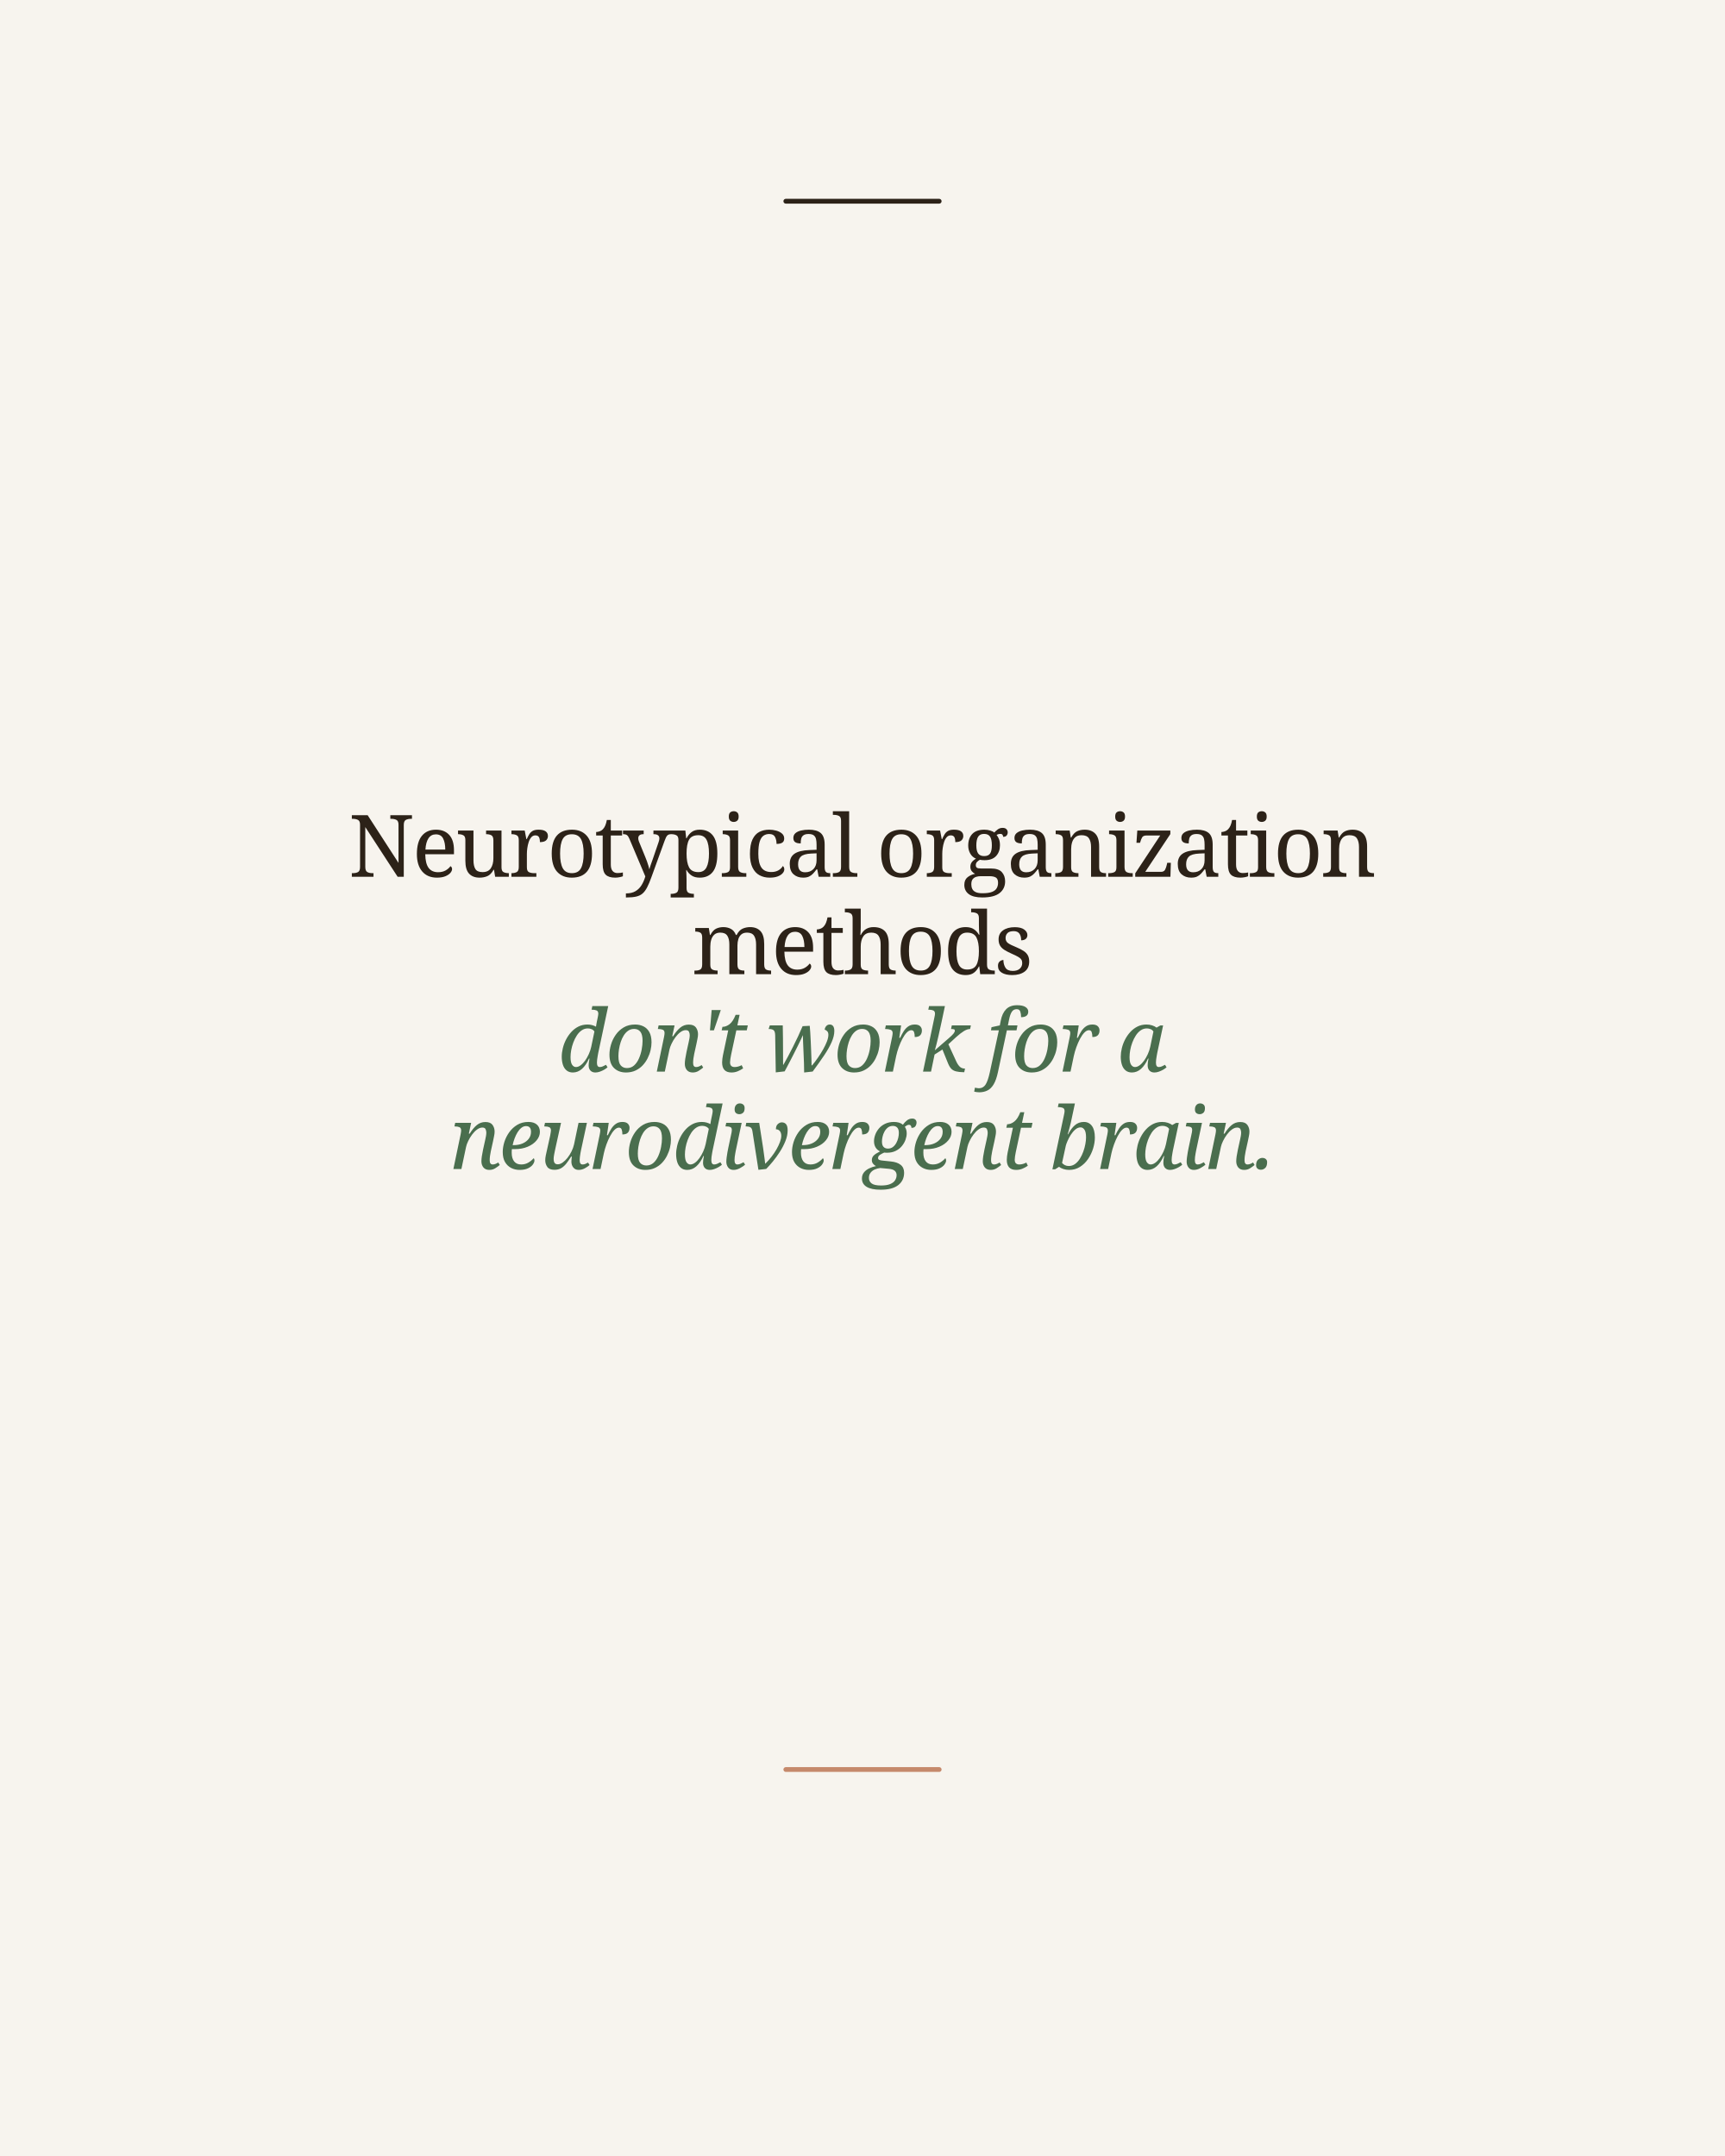
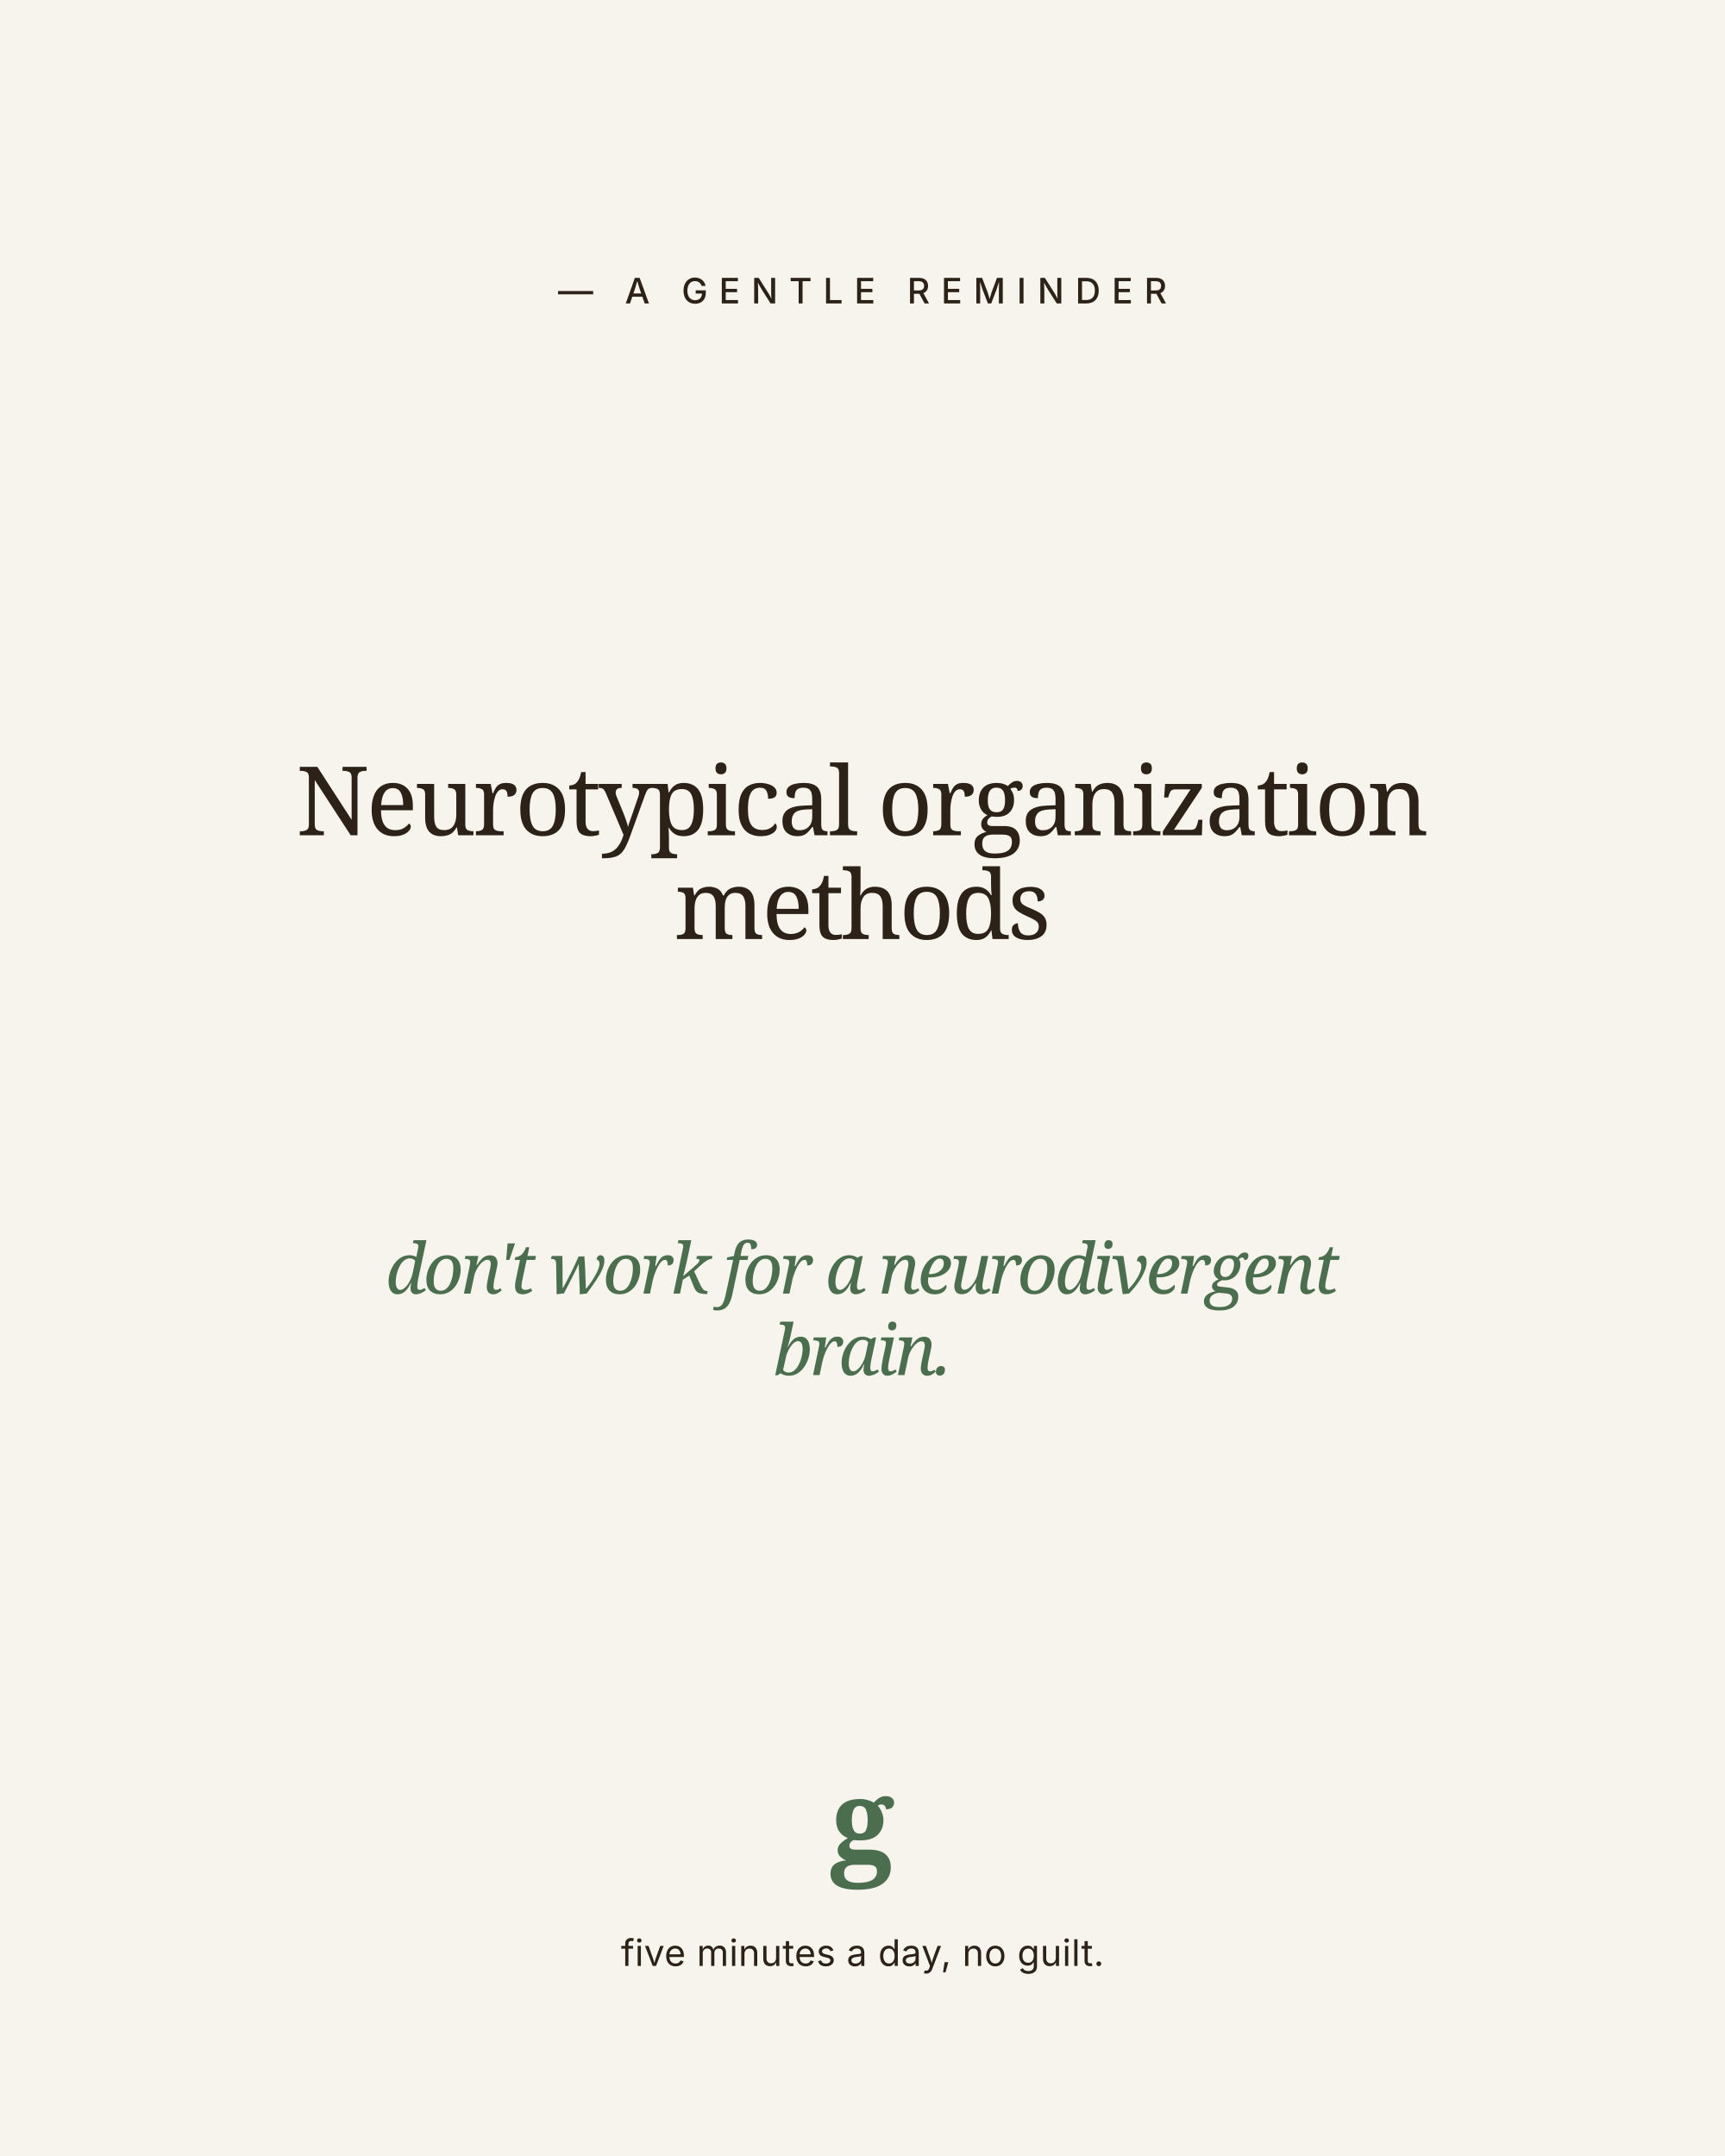
<svg xmlns="http://www.w3.org/2000/svg" width="1080" height="1350" viewBox="0 0 1080 1350" role="img" aria-label="Grovio carousel card">
  <rect width="1080" height="1350" fill="#F7F4EE" />
-   <line x1="492" y1="126" x2="588" y2="126" stroke="#2C2218" stroke-width="3" stroke-linecap="round" />
-   <text x="540" y="549" text-anchor="middle" fill="#2C2218" font-family="'Source Serif 4', Georgia, serif" font-size="54" font-weight="400" font-style="normal" letter-spacing="-1.4">Neurotypical organization</text>
-   <text x="540" y="610" text-anchor="middle" fill="#2C2218" font-family="'Source Serif 4', Georgia, serif" font-size="54" font-weight="400" font-style="normal" letter-spacing="-1.4">methods</text>
-   <text x="540" y="671" text-anchor="middle" fill="#4A6E4E" font-family="'Source Serif 4', Georgia, serif" font-size="54" font-weight="400" font-style="italic" letter-spacing="-1.4">don't work for a</text>
-   <text x="540" y="732" text-anchor="middle" fill="#4A6E4E" font-family="'Source Serif 4', Georgia, serif" font-size="54" font-weight="400" font-style="italic" letter-spacing="-1.4">neurodivergent brain.</text>
-   <line x1="492" y1="1108" x2="588" y2="1108" stroke="#B96E4A" stroke-width="3" stroke-linecap="round" opacity="0.8" />
+   <text x="540" y="190" text-anchor="middle" fill="#2C2218" font-family="Inter, Arial, sans-serif" font-size="22" font-weight="500" letter-spacing="7">— A GENTLE REMINDER</text>
+   <text x="540" y="523" text-anchor="middle" fill="#2C2218" font-family="'Source Serif 4', Georgia, serif" font-size="60" font-weight="400" font-style="normal" letter-spacing="-1.8">Neurotypical organization</text>
+   <text x="540" y="588" text-anchor="middle" fill="#2C2218" font-family="'Source Serif 4', Georgia, serif" font-size="60" font-weight="400" font-style="normal" letter-spacing="-1.8">methods</text>
+   <text x="540" y="810" text-anchor="middle" fill="#4A6E4E" font-family="'Source Serif 4', Georgia, serif" font-size="44" font-weight="400" font-style="italic" letter-spacing="-1.8">don't work for a neurodivergent</text>
+   <text x="540" y="861" text-anchor="middle" fill="#4A6E4E" font-family="'Source Serif 4', Georgia, serif" font-size="44" font-weight="400" font-style="italic" letter-spacing="-1.8">brain.</text>
+   <text x="540" y="1166" text-anchor="middle" fill="#4A6E4E" font-family="'Source Serif 4', Georgia, serif" font-size="72" font-weight="600">g</text>
+   <text x="540" y="1231" text-anchor="middle" fill="#2C2218" font-family="Inter, Arial, sans-serif" font-size="23" font-weight="400" letter-spacing="0.2">five minutes a day, no guilt.</text>
</svg>
